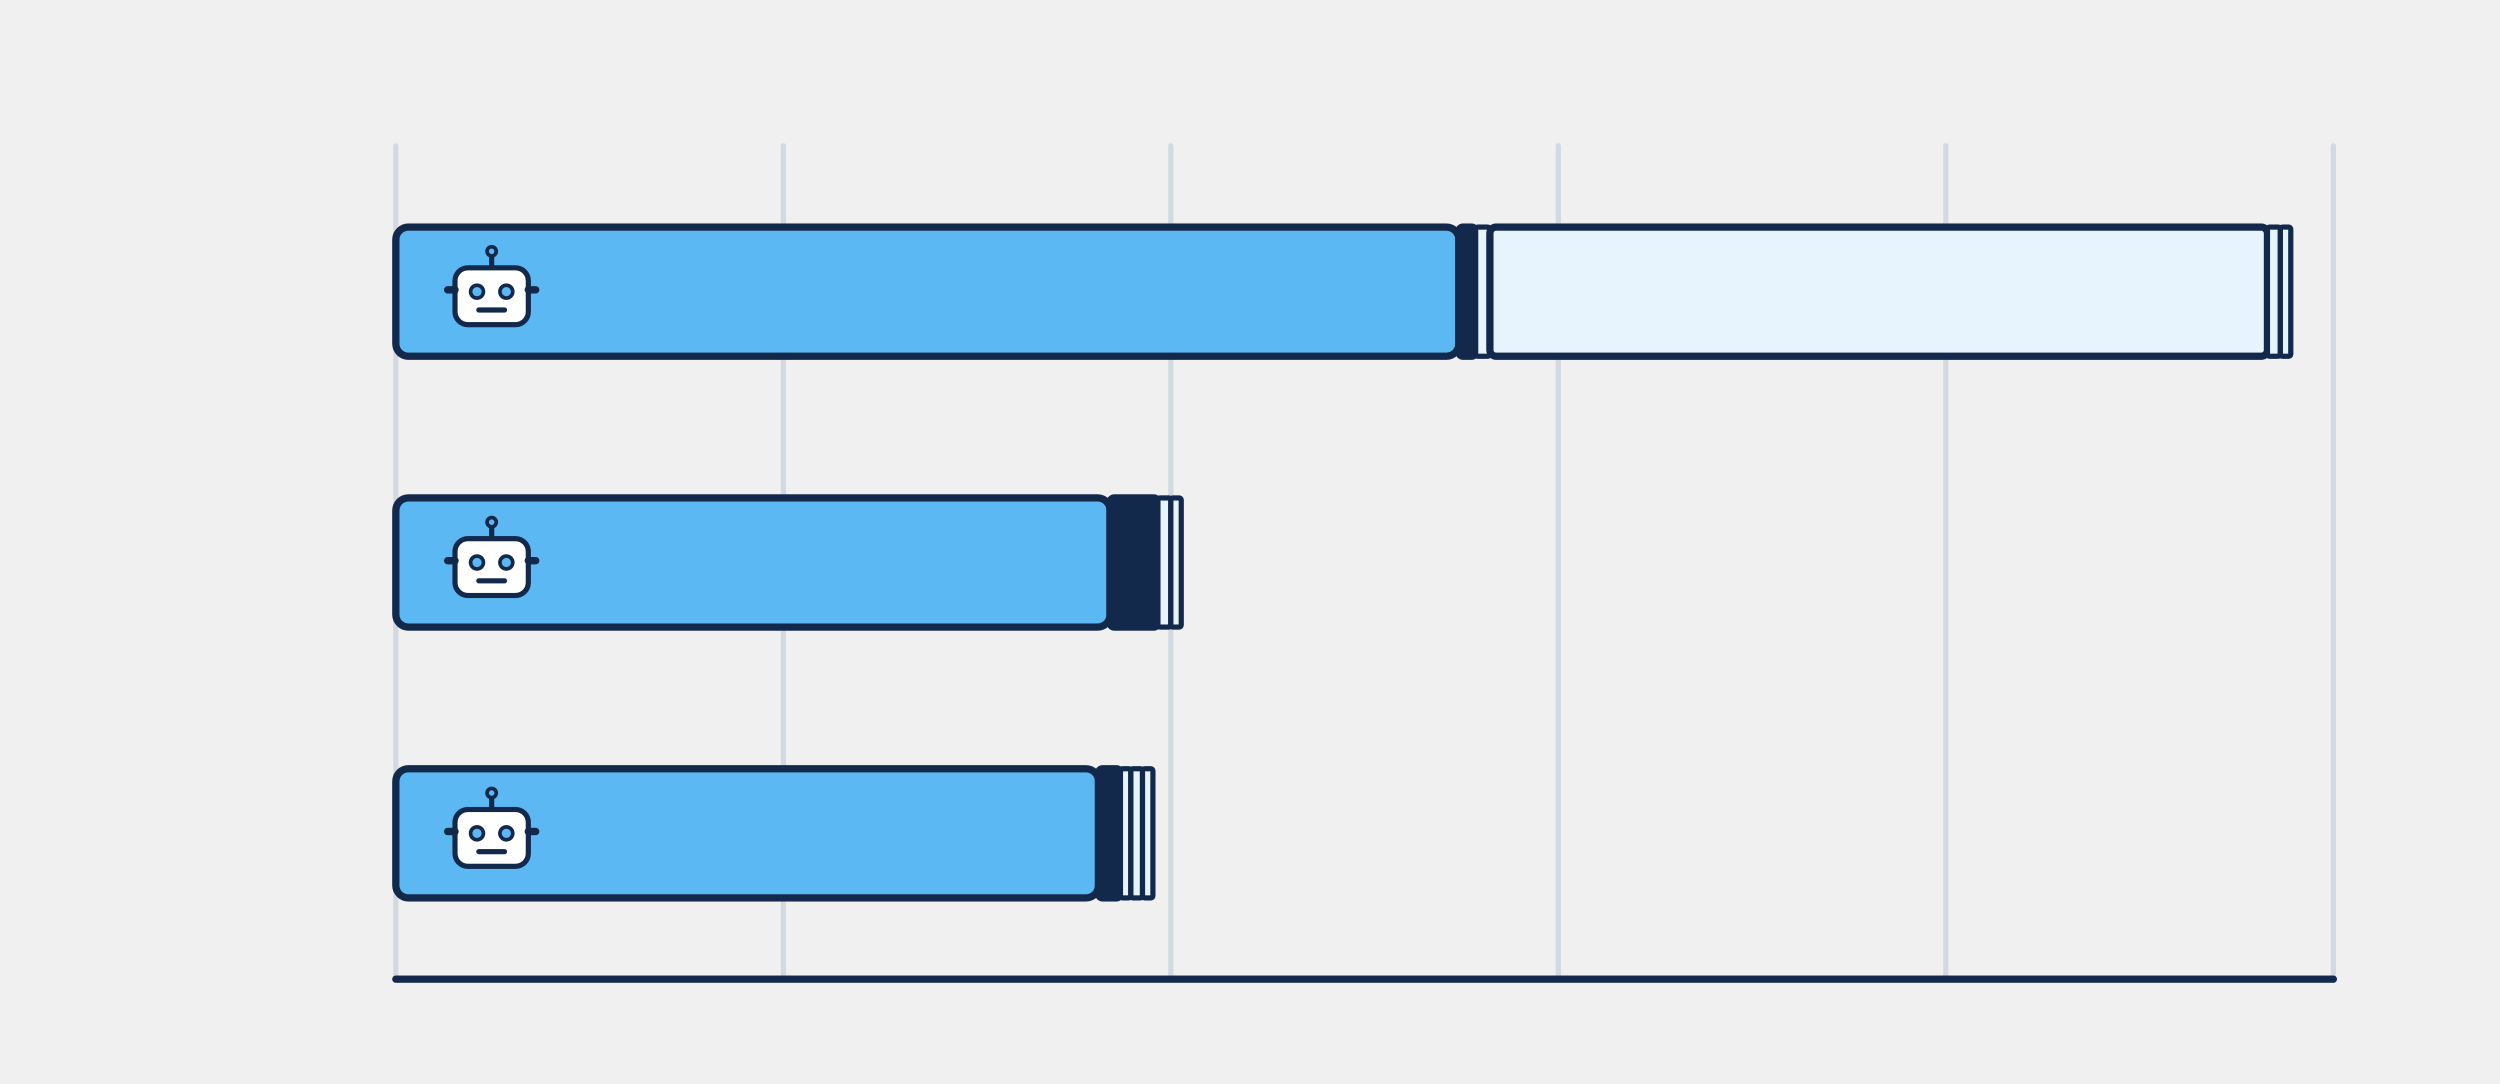
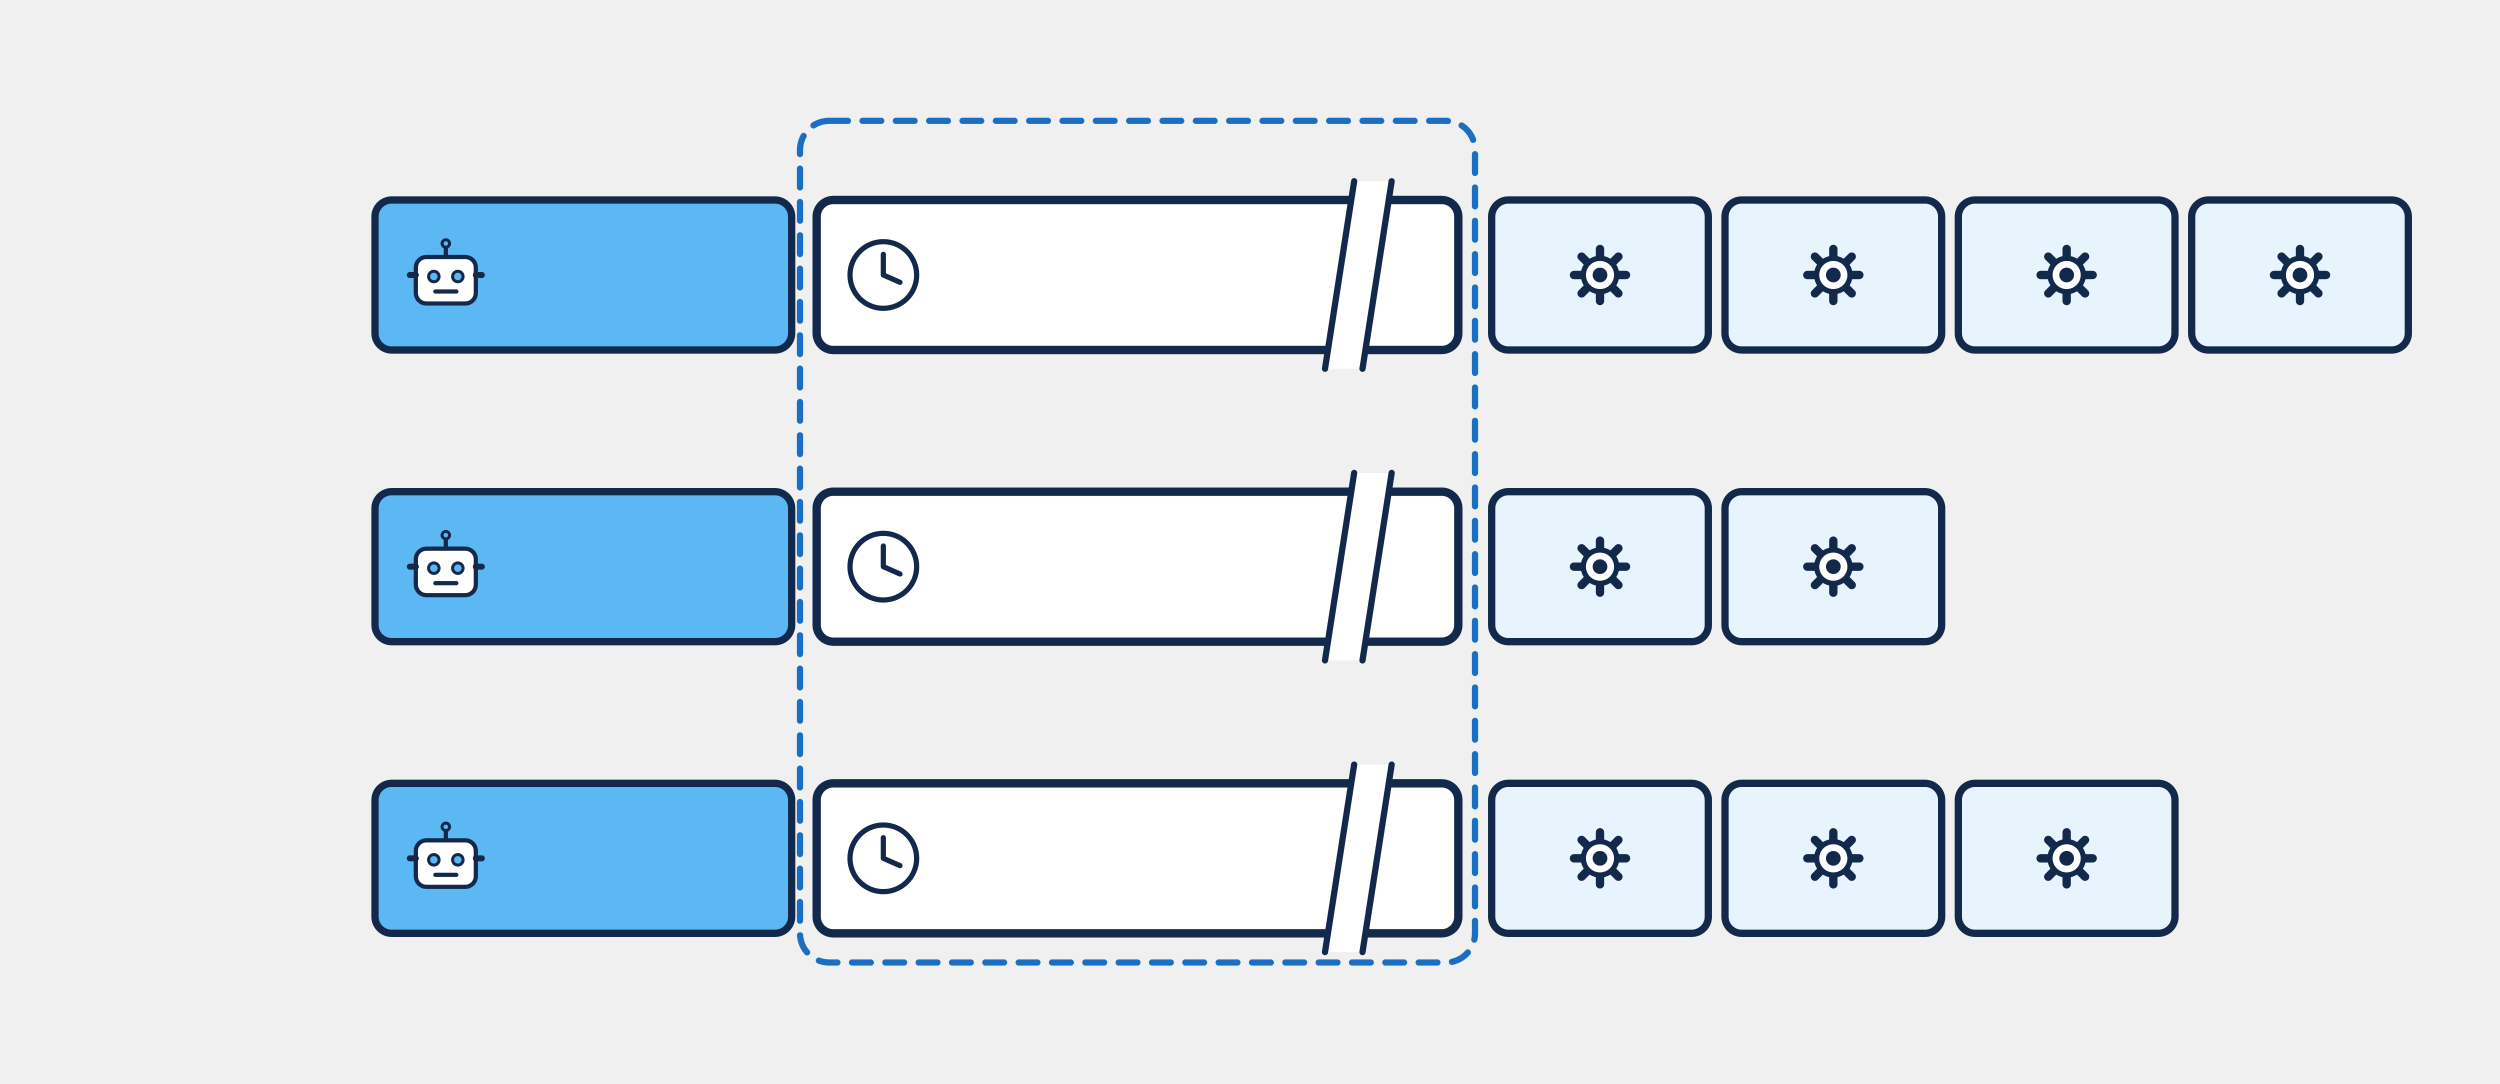
<svg xmlns="http://www.w3.org/2000/svg" viewBox="0 0 1200 520" width="1200" height="520">
-   <line x1="190.0" y1="70" x2="190.0" y2="470" stroke="#D3D9E1" stroke-width="2.5" fill="none" stroke-linecap="round" stroke-linejoin="round" />
-   <line x1="376.0" y1="70" x2="376.0" y2="470" stroke="#D3D9E1" stroke-width="2.5" fill="none" stroke-linecap="round" stroke-linejoin="round" />
-   <line x1="562.0" y1="70" x2="562.0" y2="470" stroke="#D3D9E1" stroke-width="2.5" fill="none" stroke-linecap="round" stroke-linejoin="round" />
-   <line x1="748.0" y1="70" x2="748.0" y2="470" stroke="#D3D9E1" stroke-width="2.5" fill="none" stroke-linecap="round" stroke-linejoin="round" />
-   <line x1="934.0" y1="70" x2="934.0" y2="470" stroke="#D3D9E1" stroke-width="2.5" fill="none" stroke-linecap="round" stroke-linejoin="round" />
-   <line x1="1120.0" y1="70" x2="1120.0" y2="470" stroke="#D3D9E1" stroke-width="2.5" fill="none" stroke-linecap="round" stroke-linejoin="round" />
-   <line x1="190" y1="470" x2="1120.0" y2="470" stroke="#13294B" stroke-width="3.5" fill="none" stroke-linecap="round" stroke-linejoin="round" />
-   <rect x="190" y="109.0" width="510.26" height="62" rx="6" ry="6" fill="#5CB8F2" stroke="#13294B" stroke-width="3.5" stroke-linecap="round" stroke-linejoin="round" />
-   <g transform="translate(236 140) scale(0.44)">
-     <line x1="0" y1="-40" x2="0" y2="-26" stroke="#13294B" stroke-width="5.65" fill="none" stroke-linecap="round" stroke-linejoin="round" />
-     <circle cx="0" cy="-44" r="5" fill="#5CB8F2" stroke="#13294B" stroke-width="4.04" stroke-linecap="round" stroke-linejoin="round" />
-     <rect x="-40" y="-26" width="80" height="62" rx="14" ry="14" fill="#FFFFFF" stroke="#13294B" stroke-width="5.65" stroke-linecap="round" stroke-linejoin="round" />
-     <circle cx="-16" cy="0" r="7" fill="#5CB8F2" stroke="#13294B" stroke-width="4.04" stroke-linecap="round" stroke-linejoin="round" />
-     <circle cx="16" cy="0" r="7" fill="#5CB8F2" stroke="#13294B" stroke-width="4.04" stroke-linecap="round" stroke-linejoin="round" />
-     <line x1="-14" y1="20" x2="14" y2="20" stroke="#13294B" stroke-width="5.65" fill="none" stroke-linecap="round" stroke-linejoin="round" />
-     <line x1="-48" y1="-2" x2="-40" y2="-2" stroke="#13294B" stroke-width="8.07" fill="none" stroke-linecap="round" stroke-linejoin="round" />
-     <line x1="40" y1="-2" x2="48" y2="-2" stroke="#13294B" stroke-width="8.07" fill="none" stroke-linecap="round" stroke-linejoin="round" />
+   <rect x="384" y="58" width="324" height="404" rx="14" ry="14" fill="none" stroke="#1A6FC4" stroke-width="3" stroke-dasharray="9 7" stroke-linecap="round" stroke-linejoin="round" />
+   <rect x="180" y="96.0" width="200" height="72" rx="8" ry="8" fill="#5CB8F2" stroke="#13294B" stroke-width="3.5" stroke-linecap="round" stroke-linejoin="round" />
+   <g transform="translate(214 132) scale(0.36)">
+     <line x1="0" y1="-38" x2="0" y2="-24" stroke="#13294B" stroke-width="5.65" fill="none" stroke-linecap="round" stroke-linejoin="round" />
+     <circle cx="0" cy="-42" r="5" fill="#5CB8F2" stroke="#13294B" stroke-width="4.04" stroke-linecap="round" stroke-linejoin="round" />
+     <rect x="-40" y="-24" width="80" height="62" rx="14" ry="14" fill="#FFFFFF" stroke="#13294B" stroke-width="5.65" stroke-linecap="round" stroke-linejoin="round" />
+     <circle cx="-16" cy="2" r="7" fill="#5CB8F2" stroke="#13294B" stroke-width="4.04" stroke-linecap="round" stroke-linejoin="round" />
+     <circle cx="16" cy="2" r="7" fill="#5CB8F2" stroke="#13294B" stroke-width="4.04" stroke-linecap="round" stroke-linejoin="round" />
+     <line x1="-14" y1="22" x2="14" y2="22" stroke="#13294B" stroke-width="5.65" fill="none" stroke-linecap="round" stroke-linejoin="round" />
+     <line x1="-48" y1="0" x2="-40" y2="0" stroke="#13294B" stroke-width="8.07" fill="none" stroke-linecap="round" stroke-linejoin="round" />
+     <line x1="40" y1="0" x2="48" y2="0" stroke="#13294B" stroke-width="8.07" fill="none" stroke-linecap="round" stroke-linejoin="round" />
  </g>
-   <rect x="700.26" y="109.0" width="8.06" height="62" rx="2" ry="2" fill="#13294B" stroke="#13294B" stroke-width="3.5" stroke-linecap="round" stroke-linejoin="round" />
-   <rect x="708.32" y="109.0" width="6.82" height="62" rx="1" ry="1" fill="#E7F3FD" stroke="#13294B" stroke-width="2.5" stroke-linecap="round" stroke-linejoin="round" />
-   <rect x="715.14" y="109.0" width="373.24" height="62" rx="3" ry="3" fill="#E7F3FD" stroke="#13294B" stroke-width="3.5" stroke-linecap="round" stroke-linejoin="round" />
-   <rect x="1088.38" y="109.0" width="6.2" height="62" rx="1" ry="1" fill="#E7F3FD" stroke="#13294B" stroke-width="2.5" stroke-linecap="round" stroke-linejoin="round" />
-   <rect x="1094.58" y="109.0" width="5" height="62" rx="1" ry="1" fill="#E7F3FD" stroke="#13294B" stroke-width="2.5" stroke-linecap="round" stroke-linejoin="round" />
-   <rect x="190" y="239.0" width="342.86" height="62" rx="6" ry="6" fill="#5CB8F2" stroke="#13294B" stroke-width="3.5" stroke-linecap="round" stroke-linejoin="round" />
-   <g transform="translate(236 270) scale(0.44)">
-     <line x1="0" y1="-40" x2="0" y2="-26" stroke="#13294B" stroke-width="5.65" fill="none" stroke-linecap="round" stroke-linejoin="round" />
-     <circle cx="0" cy="-44" r="5" fill="#5CB8F2" stroke="#13294B" stroke-width="4.04" stroke-linecap="round" stroke-linejoin="round" />
-     <rect x="-40" y="-26" width="80" height="62" rx="14" ry="14" fill="#FFFFFF" stroke="#13294B" stroke-width="5.65" stroke-linecap="round" stroke-linejoin="round" />
-     <circle cx="-16" cy="0" r="7" fill="#5CB8F2" stroke="#13294B" stroke-width="4.04" stroke-linecap="round" stroke-linejoin="round" />
-     <circle cx="16" cy="0" r="7" fill="#5CB8F2" stroke="#13294B" stroke-width="4.04" stroke-linecap="round" stroke-linejoin="round" />
-     <line x1="-14" y1="20" x2="14" y2="20" stroke="#13294B" stroke-width="5.65" fill="none" stroke-linecap="round" stroke-linejoin="round" />
-     <line x1="-48" y1="-2" x2="-40" y2="-2" stroke="#13294B" stroke-width="8.07" fill="none" stroke-linecap="round" stroke-linejoin="round" />
-     <line x1="40" y1="-2" x2="48" y2="-2" stroke="#13294B" stroke-width="8.07" fill="none" stroke-linecap="round" stroke-linejoin="round" />
+   <rect x="392" y="96.0" width="308" height="72" rx="8" ry="8" fill="#FFFFFF" stroke="#13294B" stroke-width="4" stroke-linecap="round" stroke-linejoin="round" />
+   <circle cx="424" cy="132" r="16" fill="#FFFFFF" stroke="#13294B" stroke-width="2.5" stroke-linecap="round" stroke-linejoin="round" />
+   <path d="M 424,122.08 L 424,132 L 432.0,135.52" stroke="#13294B" stroke-width="2.5" fill="none" stroke-linecap="round" stroke-linejoin="round" />
+   <polygon points="650.0,87.0 668.0,87.0 654.0,177.0 636.0,177.0" fill="#FFFFFF" stroke="none" stroke-width="0" stroke-linecap="round" stroke-linejoin="round" />
+   <line x1="650" y1="87.0" x2="636" y2="177.0" stroke="#13294B" stroke-width="3" fill="none" stroke-linecap="round" stroke-linejoin="round" />
+   <line x1="668" y1="87.0" x2="654" y2="177.0" stroke="#13294B" stroke-width="3" fill="none" stroke-linecap="round" stroke-linejoin="round" />
+   <rect x="716" y="96.0" width="104" height="72" rx="8" ry="8" fill="#E7F3FD" stroke="#13294B" stroke-width="3.5" stroke-linecap="round" stroke-linejoin="round" />
+   <line x1="776.0" y1="132.0" x2="780.5" y2="132.0" stroke="#13294B" stroke-width="4.0" fill="none" stroke-linecap="round" stroke-linejoin="round" />
+   <line x1="773.657" y1="137.657" x2="776.839" y2="140.839" stroke="#13294B" stroke-width="4.0" fill="none" stroke-linecap="round" stroke-linejoin="round" />
+   <line x1="768.0" y1="140.0" x2="768.0" y2="144.5" stroke="#13294B" stroke-width="4.0" fill="none" stroke-linecap="round" stroke-linejoin="round" />
+   <line x1="762.343" y1="137.657" x2="759.161" y2="140.839" stroke="#13294B" stroke-width="4.0" fill="none" stroke-linecap="round" stroke-linejoin="round" />
+   <line x1="760.0" y1="132.0" x2="755.5" y2="132.0" stroke="#13294B" stroke-width="4.0" fill="none" stroke-linecap="round" stroke-linejoin="round" />
+   <line x1="762.343" y1="126.343" x2="759.161" y2="123.161" stroke="#13294B" stroke-width="4.0" fill="none" stroke-linecap="round" stroke-linejoin="round" />
+   <line x1="768.0" y1="124.0" x2="768.0" y2="119.5" stroke="#13294B" stroke-width="4.0" fill="none" stroke-linecap="round" stroke-linejoin="round" />
+   <line x1="773.657" y1="126.343" x2="776.839" y2="123.161" stroke="#13294B" stroke-width="4.0" fill="none" stroke-linecap="round" stroke-linejoin="round" />
+   <circle cx="768.0" cy="132.0" r="8.0" fill="#FFFFFF" stroke="#13294B" stroke-width="2.5" stroke-linecap="round" stroke-linejoin="round" />
+   <circle cx="768.0" cy="132.0" r="3.04" fill="#13294B" stroke="#13294B" stroke-width="1" stroke-linecap="round" stroke-linejoin="round" />
+   <rect x="828" y="96.0" width="104" height="72" rx="8" ry="8" fill="#E7F3FD" stroke="#13294B" stroke-width="3.5" stroke-linecap="round" stroke-linejoin="round" />
+   <line x1="888.0" y1="132.0" x2="892.5" y2="132.0" stroke="#13294B" stroke-width="4.0" fill="none" stroke-linecap="round" stroke-linejoin="round" />
+   <line x1="885.657" y1="137.657" x2="888.839" y2="140.839" stroke="#13294B" stroke-width="4.0" fill="none" stroke-linecap="round" stroke-linejoin="round" />
+   <line x1="880.0" y1="140.0" x2="880.0" y2="144.5" stroke="#13294B" stroke-width="4.0" fill="none" stroke-linecap="round" stroke-linejoin="round" />
+   <line x1="874.343" y1="137.657" x2="871.161" y2="140.839" stroke="#13294B" stroke-width="4.0" fill="none" stroke-linecap="round" stroke-linejoin="round" />
+   <line x1="872.0" y1="132.0" x2="867.5" y2="132.0" stroke="#13294B" stroke-width="4.0" fill="none" stroke-linecap="round" stroke-linejoin="round" />
+   <line x1="874.343" y1="126.343" x2="871.161" y2="123.161" stroke="#13294B" stroke-width="4.0" fill="none" stroke-linecap="round" stroke-linejoin="round" />
+   <line x1="880.0" y1="124.0" x2="880.0" y2="119.5" stroke="#13294B" stroke-width="4.0" fill="none" stroke-linecap="round" stroke-linejoin="round" />
+   <line x1="885.657" y1="126.343" x2="888.839" y2="123.161" stroke="#13294B" stroke-width="4.0" fill="none" stroke-linecap="round" stroke-linejoin="round" />
+   <circle cx="880.0" cy="132.0" r="8.0" fill="#FFFFFF" stroke="#13294B" stroke-width="2.5" stroke-linecap="round" stroke-linejoin="round" />
+   <circle cx="880.0" cy="132.0" r="3.04" fill="#13294B" stroke="#13294B" stroke-width="1" stroke-linecap="round" stroke-linejoin="round" />
+   <rect x="940" y="96.0" width="104" height="72" rx="8" ry="8" fill="#E7F3FD" stroke="#13294B" stroke-width="3.5" stroke-linecap="round" stroke-linejoin="round" />
+   <line x1="1000.0" y1="132.0" x2="1004.5" y2="132.0" stroke="#13294B" stroke-width="4.0" fill="none" stroke-linecap="round" stroke-linejoin="round" />
+   <line x1="997.657" y1="137.657" x2="1000.839" y2="140.839" stroke="#13294B" stroke-width="4.0" fill="none" stroke-linecap="round" stroke-linejoin="round" />
+   <line x1="992.0" y1="140.0" x2="992.0" y2="144.5" stroke="#13294B" stroke-width="4.0" fill="none" stroke-linecap="round" stroke-linejoin="round" />
+   <line x1="986.343" y1="137.657" x2="983.161" y2="140.839" stroke="#13294B" stroke-width="4.0" fill="none" stroke-linecap="round" stroke-linejoin="round" />
+   <line x1="984.0" y1="132.0" x2="979.5" y2="132.0" stroke="#13294B" stroke-width="4.0" fill="none" stroke-linecap="round" stroke-linejoin="round" />
+   <line x1="986.343" y1="126.343" x2="983.161" y2="123.161" stroke="#13294B" stroke-width="4.0" fill="none" stroke-linecap="round" stroke-linejoin="round" />
+   <line x1="992.0" y1="124.0" x2="992.0" y2="119.5" stroke="#13294B" stroke-width="4.0" fill="none" stroke-linecap="round" stroke-linejoin="round" />
+   <line x1="997.657" y1="126.343" x2="1000.839" y2="123.161" stroke="#13294B" stroke-width="4.0" fill="none" stroke-linecap="round" stroke-linejoin="round" />
+   <circle cx="992.0" cy="132.0" r="8.0" fill="#FFFFFF" stroke="#13294B" stroke-width="2.5" stroke-linecap="round" stroke-linejoin="round" />
+   <circle cx="992.0" cy="132.0" r="3.04" fill="#13294B" stroke="#13294B" stroke-width="1" stroke-linecap="round" stroke-linejoin="round" />
+   <rect x="1052" y="96.0" width="104" height="72" rx="8" ry="8" fill="#E7F3FD" stroke="#13294B" stroke-width="3.5" stroke-linecap="round" stroke-linejoin="round" />
+   <line x1="1112.0" y1="132.0" x2="1116.5" y2="132.0" stroke="#13294B" stroke-width="4.0" fill="none" stroke-linecap="round" stroke-linejoin="round" />
+   <line x1="1109.657" y1="137.657" x2="1112.839" y2="140.839" stroke="#13294B" stroke-width="4.0" fill="none" stroke-linecap="round" stroke-linejoin="round" />
+   <line x1="1104.0" y1="140.0" x2="1104.0" y2="144.5" stroke="#13294B" stroke-width="4.0" fill="none" stroke-linecap="round" stroke-linejoin="round" />
+   <line x1="1098.343" y1="137.657" x2="1095.161" y2="140.839" stroke="#13294B" stroke-width="4.0" fill="none" stroke-linecap="round" stroke-linejoin="round" />
+   <line x1="1096.0" y1="132.0" x2="1091.5" y2="132.0" stroke="#13294B" stroke-width="4.0" fill="none" stroke-linecap="round" stroke-linejoin="round" />
+   <line x1="1098.343" y1="126.343" x2="1095.161" y2="123.161" stroke="#13294B" stroke-width="4.0" fill="none" stroke-linecap="round" stroke-linejoin="round" />
+   <line x1="1104.0" y1="124.0" x2="1104.0" y2="119.5" stroke="#13294B" stroke-width="4.0" fill="none" stroke-linecap="round" stroke-linejoin="round" />
+   <line x1="1109.657" y1="126.343" x2="1112.839" y2="123.161" stroke="#13294B" stroke-width="4.0" fill="none" stroke-linecap="round" stroke-linejoin="round" />
+   <circle cx="1104.0" cy="132.0" r="8.0" fill="#FFFFFF" stroke="#13294B" stroke-width="2.5" stroke-linecap="round" stroke-linejoin="round" />
+   <circle cx="1104.0" cy="132.0" r="3.04" fill="#13294B" stroke="#13294B" stroke-width="1" stroke-linecap="round" stroke-linejoin="round" />
+   <rect x="180" y="236.0" width="200" height="72" rx="8" ry="8" fill="#5CB8F2" stroke="#13294B" stroke-width="3.5" stroke-linecap="round" stroke-linejoin="round" />
+   <g transform="translate(214 272) scale(0.36)">
+     <line x1="0" y1="-38" x2="0" y2="-24" stroke="#13294B" stroke-width="5.65" fill="none" stroke-linecap="round" stroke-linejoin="round" />
+     <circle cx="0" cy="-42" r="5" fill="#5CB8F2" stroke="#13294B" stroke-width="4.04" stroke-linecap="round" stroke-linejoin="round" />
+     <rect x="-40" y="-24" width="80" height="62" rx="14" ry="14" fill="#FFFFFF" stroke="#13294B" stroke-width="5.65" stroke-linecap="round" stroke-linejoin="round" />
+     <circle cx="-16" cy="2" r="7" fill="#5CB8F2" stroke="#13294B" stroke-width="4.04" stroke-linecap="round" stroke-linejoin="round" />
+     <circle cx="16" cy="2" r="7" fill="#5CB8F2" stroke="#13294B" stroke-width="4.04" stroke-linecap="round" stroke-linejoin="round" />
+     <line x1="-14" y1="22" x2="14" y2="22" stroke="#13294B" stroke-width="5.65" fill="none" stroke-linecap="round" stroke-linejoin="round" />
+     <line x1="-48" y1="0" x2="-40" y2="0" stroke="#13294B" stroke-width="8.07" fill="none" stroke-linecap="round" stroke-linejoin="round" />
+     <line x1="40" y1="0" x2="48" y2="0" stroke="#13294B" stroke-width="8.07" fill="none" stroke-linecap="round" stroke-linejoin="round" />
  </g>
-   <rect x="532.86" y="239.0" width="22.94" height="62" rx="2" ry="2" fill="#13294B" stroke="#13294B" stroke-width="3.5" stroke-linecap="round" stroke-linejoin="round" />
-   <rect x="555.8" y="239.0" width="6.2" height="62" rx="1" ry="1" fill="#E7F3FD" stroke="#13294B" stroke-width="2.5" stroke-linecap="round" stroke-linejoin="round" />
-   <rect x="562" y="239.0" width="5" height="62" rx="1" ry="1" fill="#E7F3FD" stroke="#13294B" stroke-width="2.5" stroke-linecap="round" stroke-linejoin="round" />
-   <rect x="190" y="369.0" width="337.28" height="62" rx="6" ry="6" fill="#5CB8F2" stroke="#13294B" stroke-width="3.5" stroke-linecap="round" stroke-linejoin="round" />
-   <g transform="translate(236 400) scale(0.44)">
-     <line x1="0" y1="-40" x2="0" y2="-26" stroke="#13294B" stroke-width="5.65" fill="none" stroke-linecap="round" stroke-linejoin="round" />
-     <circle cx="0" cy="-44" r="5" fill="#5CB8F2" stroke="#13294B" stroke-width="4.04" stroke-linecap="round" stroke-linejoin="round" />
-     <rect x="-40" y="-26" width="80" height="62" rx="14" ry="14" fill="#FFFFFF" stroke="#13294B" stroke-width="5.65" stroke-linecap="round" stroke-linejoin="round" />
-     <circle cx="-16" cy="0" r="7" fill="#5CB8F2" stroke="#13294B" stroke-width="4.04" stroke-linecap="round" stroke-linejoin="round" />
-     <circle cx="16" cy="0" r="7" fill="#5CB8F2" stroke="#13294B" stroke-width="4.04" stroke-linecap="round" stroke-linejoin="round" />
-     <line x1="-14" y1="20" x2="14" y2="20" stroke="#13294B" stroke-width="5.65" fill="none" stroke-linecap="round" stroke-linejoin="round" />
-     <line x1="-48" y1="-2" x2="-40" y2="-2" stroke="#13294B" stroke-width="8.07" fill="none" stroke-linecap="round" stroke-linejoin="round" />
-     <line x1="40" y1="-2" x2="48" y2="-2" stroke="#13294B" stroke-width="8.07" fill="none" stroke-linecap="round" stroke-linejoin="round" />
+   <rect x="392" y="236.0" width="308" height="72" rx="8" ry="8" fill="#FFFFFF" stroke="#13294B" stroke-width="4" stroke-linecap="round" stroke-linejoin="round" />
+   <circle cx="424" cy="272" r="16" fill="#FFFFFF" stroke="#13294B" stroke-width="2.5" stroke-linecap="round" stroke-linejoin="round" />
+   <path d="M 424,262.08 L 424,272 L 432.0,275.52" stroke="#13294B" stroke-width="2.5" fill="none" stroke-linecap="round" stroke-linejoin="round" />
+   <polygon points="650.0,227.0 668.0,227.0 654.0,317.0 636.0,317.0" fill="#FFFFFF" stroke="none" stroke-width="0" stroke-linecap="round" stroke-linejoin="round" />
+   <line x1="650" y1="227.0" x2="636" y2="317.0" stroke="#13294B" stroke-width="3" fill="none" stroke-linecap="round" stroke-linejoin="round" />
+   <line x1="668" y1="227.0" x2="654" y2="317.0" stroke="#13294B" stroke-width="3" fill="none" stroke-linecap="round" stroke-linejoin="round" />
+   <rect x="716" y="236.0" width="104" height="72" rx="8" ry="8" fill="#E7F3FD" stroke="#13294B" stroke-width="3.5" stroke-linecap="round" stroke-linejoin="round" />
+   <line x1="776.0" y1="272.0" x2="780.5" y2="272.0" stroke="#13294B" stroke-width="4.0" fill="none" stroke-linecap="round" stroke-linejoin="round" />
+   <line x1="773.657" y1="277.657" x2="776.839" y2="280.839" stroke="#13294B" stroke-width="4.0" fill="none" stroke-linecap="round" stroke-linejoin="round" />
+   <line x1="768.0" y1="280.0" x2="768.0" y2="284.5" stroke="#13294B" stroke-width="4.0" fill="none" stroke-linecap="round" stroke-linejoin="round" />
+   <line x1="762.343" y1="277.657" x2="759.161" y2="280.839" stroke="#13294B" stroke-width="4.0" fill="none" stroke-linecap="round" stroke-linejoin="round" />
+   <line x1="760.0" y1="272.0" x2="755.5" y2="272.0" stroke="#13294B" stroke-width="4.0" fill="none" stroke-linecap="round" stroke-linejoin="round" />
+   <line x1="762.343" y1="266.343" x2="759.161" y2="263.161" stroke="#13294B" stroke-width="4.0" fill="none" stroke-linecap="round" stroke-linejoin="round" />
+   <line x1="768.0" y1="264.0" x2="768.0" y2="259.5" stroke="#13294B" stroke-width="4.0" fill="none" stroke-linecap="round" stroke-linejoin="round" />
+   <line x1="773.657" y1="266.343" x2="776.839" y2="263.161" stroke="#13294B" stroke-width="4.0" fill="none" stroke-linecap="round" stroke-linejoin="round" />
+   <circle cx="768.0" cy="272.0" r="8.0" fill="#FFFFFF" stroke="#13294B" stroke-width="2.5" stroke-linecap="round" stroke-linejoin="round" />
+   <circle cx="768.0" cy="272.0" r="3.04" fill="#13294B" stroke="#13294B" stroke-width="1" stroke-linecap="round" stroke-linejoin="round" />
+   <rect x="828" y="236.0" width="104" height="72" rx="8" ry="8" fill="#E7F3FD" stroke="#13294B" stroke-width="3.5" stroke-linecap="round" stroke-linejoin="round" />
+   <line x1="888.0" y1="272.0" x2="892.5" y2="272.0" stroke="#13294B" stroke-width="4.0" fill="none" stroke-linecap="round" stroke-linejoin="round" />
+   <line x1="885.657" y1="277.657" x2="888.839" y2="280.839" stroke="#13294B" stroke-width="4.0" fill="none" stroke-linecap="round" stroke-linejoin="round" />
+   <line x1="880.0" y1="280.0" x2="880.0" y2="284.5" stroke="#13294B" stroke-width="4.0" fill="none" stroke-linecap="round" stroke-linejoin="round" />
+   <line x1="874.343" y1="277.657" x2="871.161" y2="280.839" stroke="#13294B" stroke-width="4.0" fill="none" stroke-linecap="round" stroke-linejoin="round" />
+   <line x1="872.0" y1="272.0" x2="867.5" y2="272.0" stroke="#13294B" stroke-width="4.0" fill="none" stroke-linecap="round" stroke-linejoin="round" />
+   <line x1="874.343" y1="266.343" x2="871.161" y2="263.161" stroke="#13294B" stroke-width="4.0" fill="none" stroke-linecap="round" stroke-linejoin="round" />
+   <line x1="880.0" y1="264.0" x2="880.0" y2="259.5" stroke="#13294B" stroke-width="4.0" fill="none" stroke-linecap="round" stroke-linejoin="round" />
+   <line x1="885.657" y1="266.343" x2="888.839" y2="263.161" stroke="#13294B" stroke-width="4.0" fill="none" stroke-linecap="round" stroke-linejoin="round" />
+   <circle cx="880.0" cy="272.0" r="8.0" fill="#FFFFFF" stroke="#13294B" stroke-width="2.5" stroke-linecap="round" stroke-linejoin="round" />
+   <circle cx="880.0" cy="272.0" r="3.04" fill="#13294B" stroke="#13294B" stroke-width="1" stroke-linecap="round" stroke-linejoin="round" />
+   <rect x="180" y="376.0" width="200" height="72" rx="8" ry="8" fill="#5CB8F2" stroke="#13294B" stroke-width="3.5" stroke-linecap="round" stroke-linejoin="round" />
+   <g transform="translate(214 412) scale(0.36)">
+     <line x1="0" y1="-38" x2="0" y2="-24" stroke="#13294B" stroke-width="5.65" fill="none" stroke-linecap="round" stroke-linejoin="round" />
+     <circle cx="0" cy="-42" r="5" fill="#5CB8F2" stroke="#13294B" stroke-width="4.04" stroke-linecap="round" stroke-linejoin="round" />
+     <rect x="-40" y="-24" width="80" height="62" rx="14" ry="14" fill="#FFFFFF" stroke="#13294B" stroke-width="5.65" stroke-linecap="round" stroke-linejoin="round" />
+     <circle cx="-16" cy="2" r="7" fill="#5CB8F2" stroke="#13294B" stroke-width="4.04" stroke-linecap="round" stroke-linejoin="round" />
+     <circle cx="16" cy="2" r="7" fill="#5CB8F2" stroke="#13294B" stroke-width="4.04" stroke-linecap="round" stroke-linejoin="round" />
+     <line x1="-14" y1="22" x2="14" y2="22" stroke="#13294B" stroke-width="5.65" fill="none" stroke-linecap="round" stroke-linejoin="round" />
+     <line x1="-48" y1="0" x2="-40" y2="0" stroke="#13294B" stroke-width="8.07" fill="none" stroke-linecap="round" stroke-linejoin="round" />
+     <line x1="40" y1="0" x2="48" y2="0" stroke="#13294B" stroke-width="8.07" fill="none" stroke-linecap="round" stroke-linejoin="round" />
  </g>
-   <rect x="527.28" y="369.0" width="10.54" height="62" rx="2" ry="2" fill="#13294B" stroke="#13294B" stroke-width="3.5" stroke-linecap="round" stroke-linejoin="round" />
-   <rect x="537.82" y="369.0" width="5" height="62" rx="1" ry="1" fill="#E7F3FD" stroke="#13294B" stroke-width="2.5" stroke-linecap="round" stroke-linejoin="round" />
-   <rect x="542.82" y="369.0" width="5.58" height="62" rx="1" ry="1" fill="#E7F3FD" stroke="#13294B" stroke-width="2.5" stroke-linecap="round" stroke-linejoin="round" />
-   <rect x="548.4" y="369.0" width="5" height="62" rx="1" ry="1" fill="#E7F3FD" stroke="#13294B" stroke-width="2.5" stroke-linecap="round" stroke-linejoin="round" />
+   <rect x="392" y="376.0" width="308" height="72" rx="8" ry="8" fill="#FFFFFF" stroke="#13294B" stroke-width="4" stroke-linecap="round" stroke-linejoin="round" />
+   <circle cx="424" cy="412" r="16" fill="#FFFFFF" stroke="#13294B" stroke-width="2.5" stroke-linecap="round" stroke-linejoin="round" />
+   <path d="M 424,402.08 L 424,412 L 432.0,415.52" stroke="#13294B" stroke-width="2.5" fill="none" stroke-linecap="round" stroke-linejoin="round" />
+   <polygon points="650.0,367.0 668.0,367.0 654.0,457.0 636.0,457.0" fill="#FFFFFF" stroke="none" stroke-width="0" stroke-linecap="round" stroke-linejoin="round" />
+   <line x1="650" y1="367.0" x2="636" y2="457.0" stroke="#13294B" stroke-width="3" fill="none" stroke-linecap="round" stroke-linejoin="round" />
+   <line x1="668" y1="367.0" x2="654" y2="457.0" stroke="#13294B" stroke-width="3" fill="none" stroke-linecap="round" stroke-linejoin="round" />
+   <rect x="716" y="376.0" width="104" height="72" rx="8" ry="8" fill="#E7F3FD" stroke="#13294B" stroke-width="3.5" stroke-linecap="round" stroke-linejoin="round" />
+   <line x1="776.0" y1="412.0" x2="780.5" y2="412.0" stroke="#13294B" stroke-width="4.0" fill="none" stroke-linecap="round" stroke-linejoin="round" />
+   <line x1="773.657" y1="417.657" x2="776.839" y2="420.839" stroke="#13294B" stroke-width="4.0" fill="none" stroke-linecap="round" stroke-linejoin="round" />
+   <line x1="768.0" y1="420.0" x2="768.0" y2="424.5" stroke="#13294B" stroke-width="4.0" fill="none" stroke-linecap="round" stroke-linejoin="round" />
+   <line x1="762.343" y1="417.657" x2="759.161" y2="420.839" stroke="#13294B" stroke-width="4.0" fill="none" stroke-linecap="round" stroke-linejoin="round" />
+   <line x1="760.0" y1="412.0" x2="755.5" y2="412.0" stroke="#13294B" stroke-width="4.0" fill="none" stroke-linecap="round" stroke-linejoin="round" />
+   <line x1="762.343" y1="406.343" x2="759.161" y2="403.161" stroke="#13294B" stroke-width="4.0" fill="none" stroke-linecap="round" stroke-linejoin="round" />
+   <line x1="768.0" y1="404.0" x2="768.0" y2="399.5" stroke="#13294B" stroke-width="4.0" fill="none" stroke-linecap="round" stroke-linejoin="round" />
+   <line x1="773.657" y1="406.343" x2="776.839" y2="403.161" stroke="#13294B" stroke-width="4.0" fill="none" stroke-linecap="round" stroke-linejoin="round" />
+   <circle cx="768.0" cy="412.0" r="8.0" fill="#FFFFFF" stroke="#13294B" stroke-width="2.5" stroke-linecap="round" stroke-linejoin="round" />
+   <circle cx="768.0" cy="412.0" r="3.04" fill="#13294B" stroke="#13294B" stroke-width="1" stroke-linecap="round" stroke-linejoin="round" />
+   <rect x="828" y="376.0" width="104" height="72" rx="8" ry="8" fill="#E7F3FD" stroke="#13294B" stroke-width="3.5" stroke-linecap="round" stroke-linejoin="round" />
+   <line x1="888.0" y1="412.0" x2="892.5" y2="412.0" stroke="#13294B" stroke-width="4.0" fill="none" stroke-linecap="round" stroke-linejoin="round" />
+   <line x1="885.657" y1="417.657" x2="888.839" y2="420.839" stroke="#13294B" stroke-width="4.0" fill="none" stroke-linecap="round" stroke-linejoin="round" />
+   <line x1="880.0" y1="420.0" x2="880.0" y2="424.5" stroke="#13294B" stroke-width="4.0" fill="none" stroke-linecap="round" stroke-linejoin="round" />
+   <line x1="874.343" y1="417.657" x2="871.161" y2="420.839" stroke="#13294B" stroke-width="4.0" fill="none" stroke-linecap="round" stroke-linejoin="round" />
+   <line x1="872.0" y1="412.0" x2="867.5" y2="412.0" stroke="#13294B" stroke-width="4.0" fill="none" stroke-linecap="round" stroke-linejoin="round" />
+   <line x1="874.343" y1="406.343" x2="871.161" y2="403.161" stroke="#13294B" stroke-width="4.0" fill="none" stroke-linecap="round" stroke-linejoin="round" />
+   <line x1="880.0" y1="404.0" x2="880.0" y2="399.5" stroke="#13294B" stroke-width="4.0" fill="none" stroke-linecap="round" stroke-linejoin="round" />
+   <line x1="885.657" y1="406.343" x2="888.839" y2="403.161" stroke="#13294B" stroke-width="4.0" fill="none" stroke-linecap="round" stroke-linejoin="round" />
+   <circle cx="880.0" cy="412.0" r="8.0" fill="#FFFFFF" stroke="#13294B" stroke-width="2.5" stroke-linecap="round" stroke-linejoin="round" />
+   <circle cx="880.0" cy="412.0" r="3.04" fill="#13294B" stroke="#13294B" stroke-width="1" stroke-linecap="round" stroke-linejoin="round" />
+   <rect x="940" y="376.0" width="104" height="72" rx="8" ry="8" fill="#E7F3FD" stroke="#13294B" stroke-width="3.5" stroke-linecap="round" stroke-linejoin="round" />
+   <line x1="1000.0" y1="412.0" x2="1004.5" y2="412.0" stroke="#13294B" stroke-width="4.0" fill="none" stroke-linecap="round" stroke-linejoin="round" />
+   <line x1="997.657" y1="417.657" x2="1000.839" y2="420.839" stroke="#13294B" stroke-width="4.0" fill="none" stroke-linecap="round" stroke-linejoin="round" />
+   <line x1="992.0" y1="420.0" x2="992.0" y2="424.5" stroke="#13294B" stroke-width="4.0" fill="none" stroke-linecap="round" stroke-linejoin="round" />
+   <line x1="986.343" y1="417.657" x2="983.161" y2="420.839" stroke="#13294B" stroke-width="4.0" fill="none" stroke-linecap="round" stroke-linejoin="round" />
+   <line x1="984.0" y1="412.0" x2="979.5" y2="412.0" stroke="#13294B" stroke-width="4.0" fill="none" stroke-linecap="round" stroke-linejoin="round" />
+   <line x1="986.343" y1="406.343" x2="983.161" y2="403.161" stroke="#13294B" stroke-width="4.0" fill="none" stroke-linecap="round" stroke-linejoin="round" />
+   <line x1="992.0" y1="404.0" x2="992.0" y2="399.5" stroke="#13294B" stroke-width="4.0" fill="none" stroke-linecap="round" stroke-linejoin="round" />
+   <line x1="997.657" y1="406.343" x2="1000.839" y2="403.161" stroke="#13294B" stroke-width="4.0" fill="none" stroke-linecap="round" stroke-linejoin="round" />
+   <circle cx="992.0" cy="412.0" r="8.0" fill="#FFFFFF" stroke="#13294B" stroke-width="2.5" stroke-linecap="round" stroke-linejoin="round" />
+   <circle cx="992.0" cy="412.0" r="3.04" fill="#13294B" stroke="#13294B" stroke-width="1" stroke-linecap="round" stroke-linejoin="round" />
</svg>
